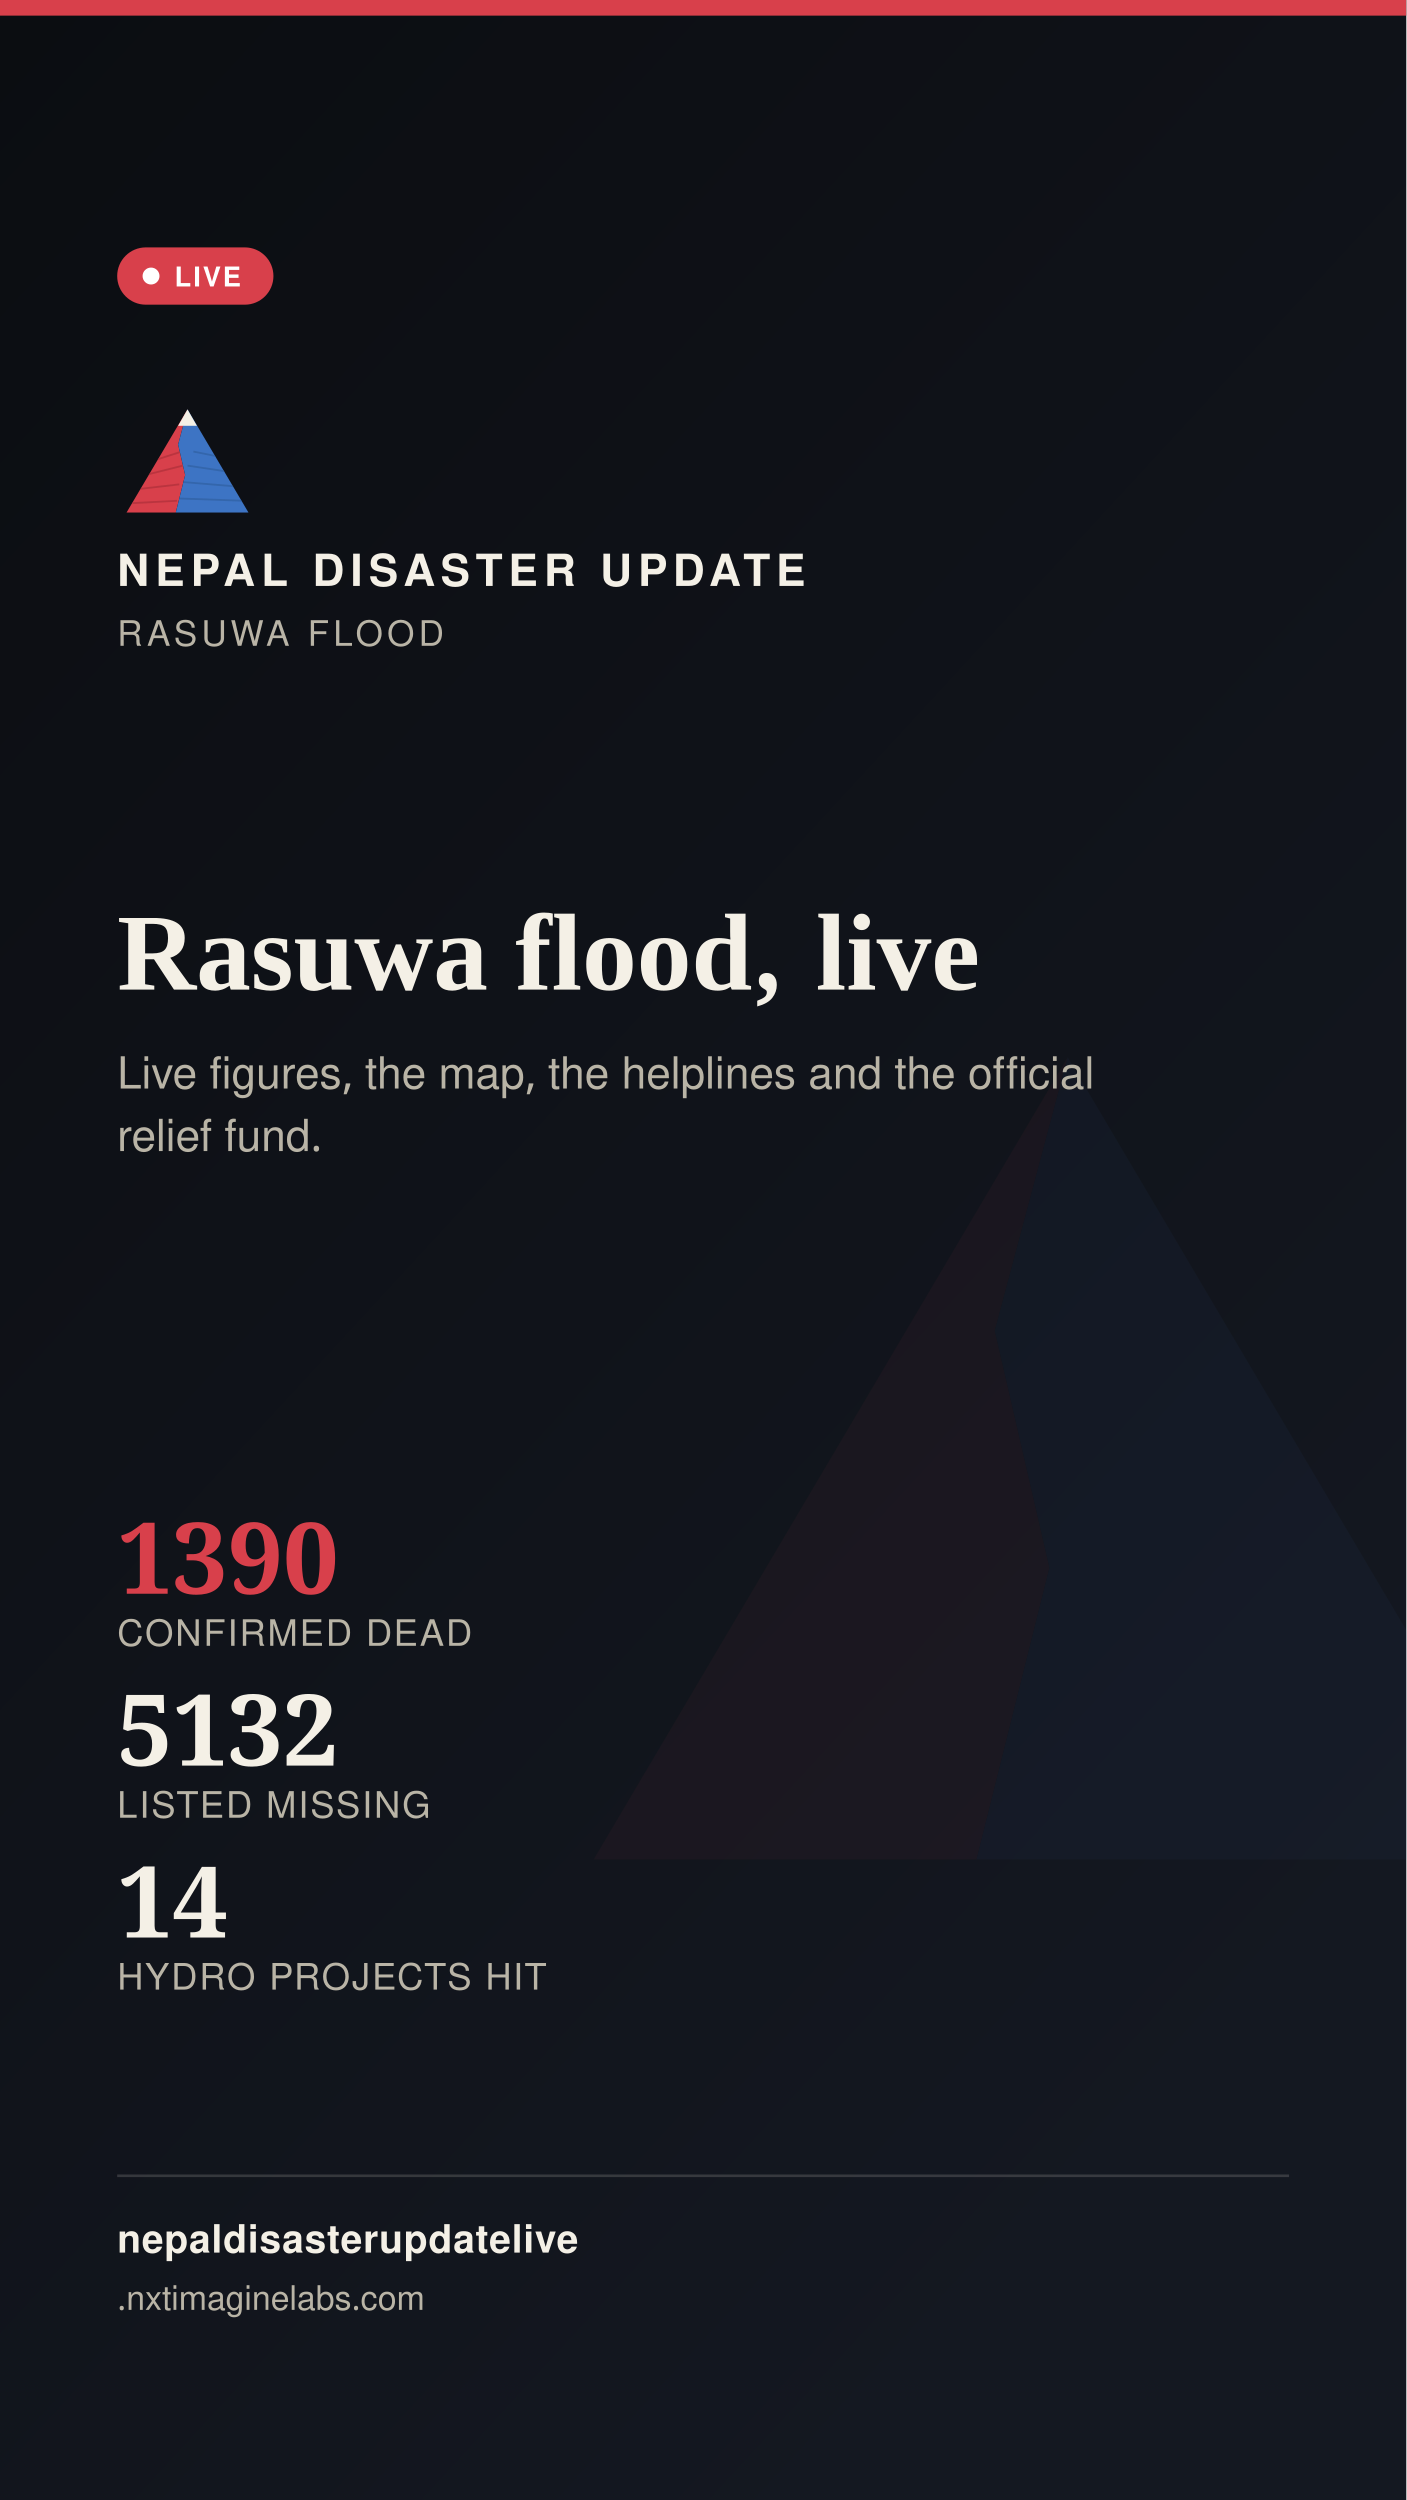
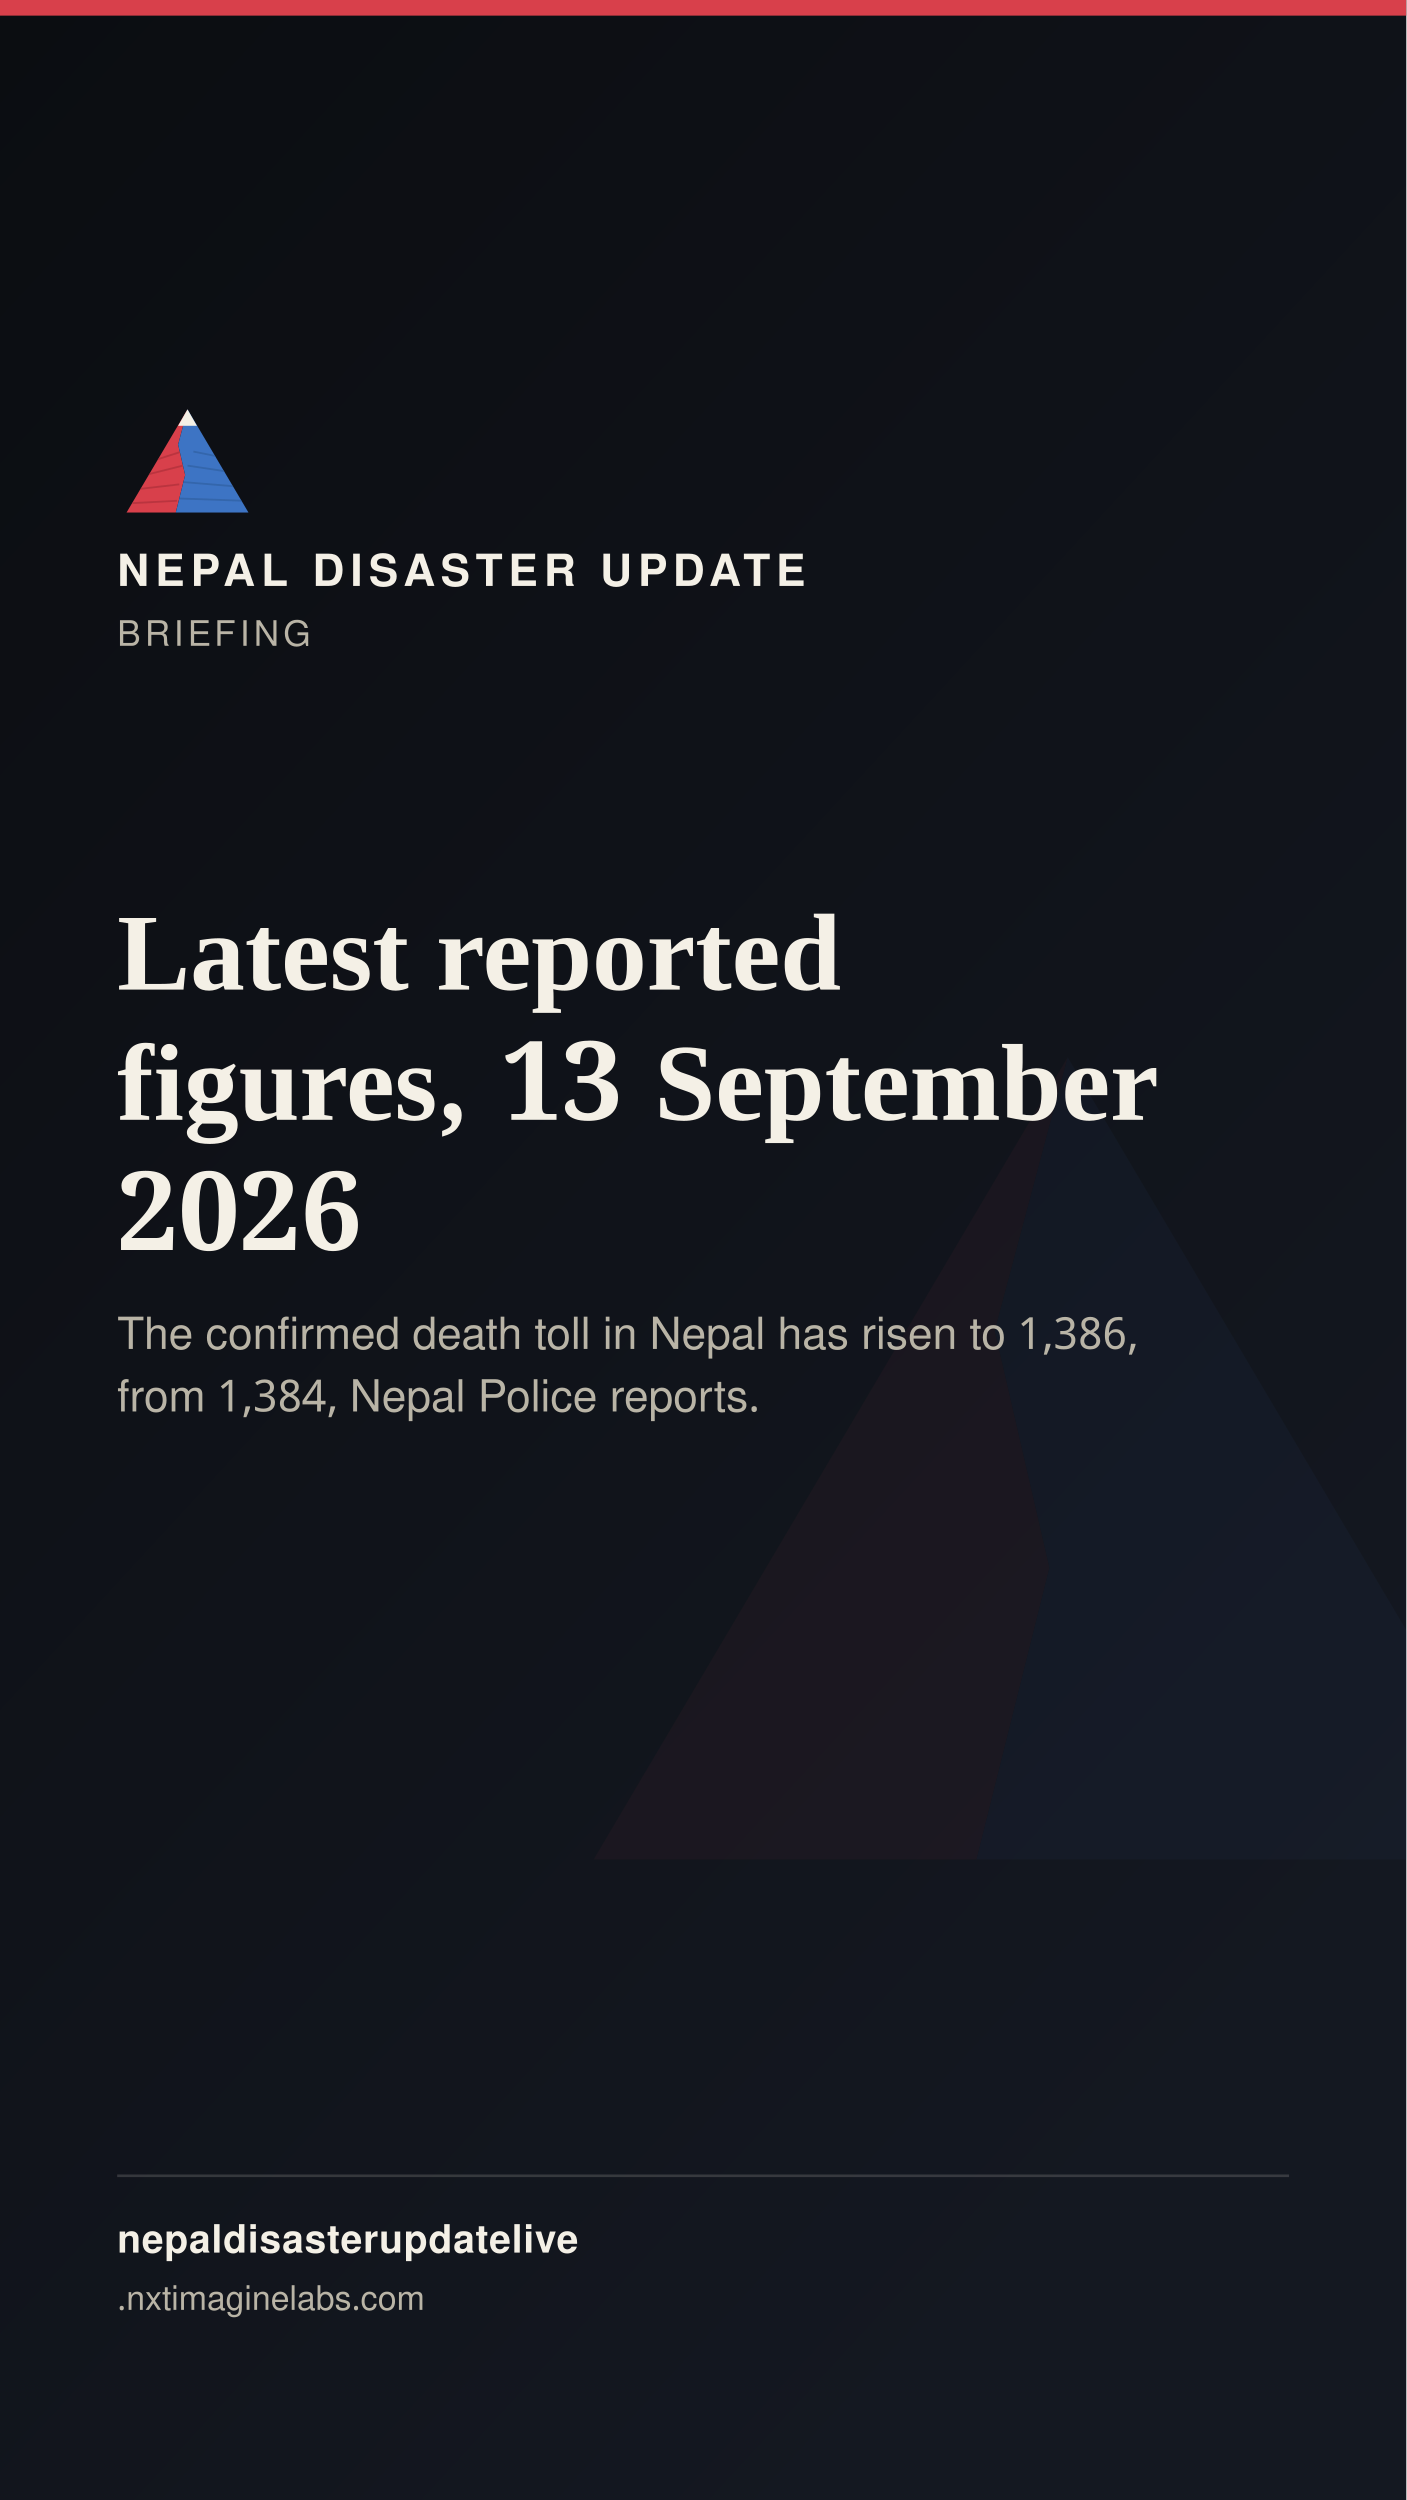
<svg xmlns="http://www.w3.org/2000/svg" width="1080" height="1920" viewBox="0 0 1080 1920">
  <defs>
    <linearGradient id="stbg" x1="0" y1="0" x2="0.6" y2="1">
      <stop offset="0" stop-color="#0B0D11" />
      <stop offset="1" stop-color="#141821" />
    </linearGradient>
  </defs>
  <rect width="1080" height="1920" fill="url(#stbg)" />
  <g transform="translate(400,700) scale(7)" opacity="0.05">
    <polygon points="60,16 52,46 58,72 50,104 8,104" fill="#D8404B" />
    <polygon points="60,16 112,104 50,104 58,72 52,46" fill="#3D74C4" />
  </g>
  <rect x="0" y="0" width="1080" height="12" fill="#D8404B" />
  <g transform="translate(90,300) scale(0.9)">
    <g>
      <defs>
        <clipPath id="ogLs">
          <polygon points="60,16 52,46 58,72 50,104 8,104" />
        </clipPath>
        <clipPath id="ogRs">
          <polygon points="60,16 112,104 50,104 58,72 52,46" />
        </clipPath>
      </defs>
      <polygon points="60,16 52,46 58,72 50,104 8,104" fill="#D8404B" />
      <g clip-path="url(#ogLs)" stroke="#A32A34" stroke-width="1.6" fill="none" opacity="0.55">
        <path d="M30,60 L55,52" />
        <path d="M24,72 L56,64" />
        <path d="M18,84 L53,80" />
        <path d="M13,96 L51,94" />
      </g>
      <polygon points="60,16 112,104 50,104 58,72 52,46" fill="#3D74C4" />
      <g clip-path="url(#ogRs)" stroke="#2A5793" stroke-width="1.6" fill="none" opacity="0.5">
        <path d="M65,52 L95,58" />
        <path d="M60,64 L100,70" />
        <path d="M56,78 L104,82" />
        <path d="M52,92 L108,94" />
      </g>
      <polygon points="60,16 52,30 68,30" fill="#F4F0E6" />
    </g>
  </g>
  <text x="90" y="450" font-family="'Public Sans', 'Noto Sans Devanagari', 'Helvetica Neue', Helvetica, Arial, sans-serif" font-size="34" font-weight="800" letter-spacing="4.6" fill="#F4F0E6">NEPAL DISASTER UPDATE</text>
-   <text x="90" y="496" font-family="'Public Sans', 'Noto Sans Devanagari', 'Helvetica Neue', Helvetica, Arial, sans-serif" font-size="27" letter-spacing="3.2" fill="#B9B4A6">RASUWA FLOOD</text>
-   <g>
-     <rect x="90" y="190" width="120" height="44" rx="22" fill="#D8404B" stroke="none" />
-     <circle cx="116" cy="212" r="6.5" fill="#FFFFFF" />
-     <text x="134" y="220" font-family="'Public Sans', 'Noto Sans Devanagari', 'Helvetica Neue', Helvetica, Arial, sans-serif" font-size="21" font-weight="700" letter-spacing="1.6" fill="#FFFFFF">LIVE</text>
-   </g>
-   <text x="90" y="760" font-family="Newsreader, 'Noto Serif Devanagari', Georgia, 'Times New Roman', serif" font-size="84" font-weight="600" fill="#F4F0E6">Rasuwa flood, live</text>
-   <text x="90" y="836" font-family="'Public Sans', 'Noto Sans Devanagari', 'Helvetica Neue', Helvetica, Arial, sans-serif" font-size="34" fill="#B9B4A6">Live figures, the map, the helplines and the official</text>
-   <text x="90" y="884" font-family="'Public Sans', 'Noto Sans Devanagari', 'Helvetica Neue', Helvetica, Arial, sans-serif" font-size="34" fill="#B9B4A6">relief fund.</text>
-   <g transform="translate(90,1224)">
-     <text x="0" y="0" font-family="Newsreader, 'Noto Serif Devanagari', Georgia, 'Times New Roman', serif" font-size="76" font-weight="600" fill="#D8404B">1390</text>
-     <text x="0" y="40" font-family="'Public Sans', 'Noto Sans Devanagari', 'Helvetica Neue', Helvetica, Arial, sans-serif" font-size="28" letter-spacing="1.4" fill="#B9B4A6">CONFIRMED DEAD</text>
-     <text x="0" y="132" font-family="Newsreader, 'Noto Serif Devanagari', Georgia, 'Times New Roman', serif" font-size="76" font-weight="600" fill="#F4F0E6">5132</text>
-     <text x="0" y="172" font-family="'Public Sans', 'Noto Sans Devanagari', 'Helvetica Neue', Helvetica, Arial, sans-serif" font-size="28" letter-spacing="1.4" fill="#B9B4A6">LISTED MISSING</text>
-     <text x="0" y="264" font-family="Newsreader, 'Noto Serif Devanagari', Georgia, 'Times New Roman', serif" font-size="76" font-weight="600" fill="#F4F0E6">14</text>
-     <text x="0" y="304" font-family="'Public Sans', 'Noto Sans Devanagari', 'Helvetica Neue', Helvetica, Arial, sans-serif" font-size="28" letter-spacing="1.4" fill="#B9B4A6">HYDRO PROJECTS HIT</text>
-   </g>
+   <text x="90" y="496" font-family="'Public Sans', 'Noto Sans Devanagari', 'Helvetica Neue', Helvetica, Arial, sans-serif" font-size="27" letter-spacing="3.2" fill="#B9B4A6">BRIEFING</text>
+   <text x="90" y="760" font-family="Newsreader, 'Noto Serif Devanagari', Georgia, 'Times New Roman', serif" font-size="84" font-weight="600" fill="#F4F0E6">Latest reported</text>
+   <text x="90" y="860" font-family="Newsreader, 'Noto Serif Devanagari', Georgia, 'Times New Roman', serif" font-size="84" font-weight="600" fill="#F4F0E6">figures, 13 September</text>
+   <text x="90" y="960" font-family="Newsreader, 'Noto Serif Devanagari', Georgia, 'Times New Roman', serif" font-size="84" font-weight="600" fill="#F4F0E6">2026</text>
+   <text x="90" y="1036" font-family="'Public Sans', 'Noto Sans Devanagari', 'Helvetica Neue', Helvetica, Arial, sans-serif" font-size="34" fill="#B9B4A6">The confirmed death toll in Nepal has risen to 1,386,</text>
+   <text x="90" y="1084" font-family="'Public Sans', 'Noto Sans Devanagari', 'Helvetica Neue', Helvetica, Arial, sans-serif" font-size="34" fill="#B9B4A6">from 1,384, Nepal Police reports.</text>
  <rect x="90" y="1670" width="900" height="2" fill="rgba(244,240,230,0.16)" />
  <text x="90" y="1730" font-family="'Public Sans', 'Noto Sans Devanagari', 'Helvetica Neue', Helvetica, Arial, sans-serif" font-size="30" fill="#F4F0E6" font-weight="700" letter-spacing="0.6">nepaldisasterupdatelive</text>
  <text x="90" y="1774" font-family="'Public Sans', 'Noto Sans Devanagari', 'Helvetica Neue', Helvetica, Arial, sans-serif" font-size="26" fill="#B9B4A6">
    .nxtimaginelabs.com</text>
</svg>
